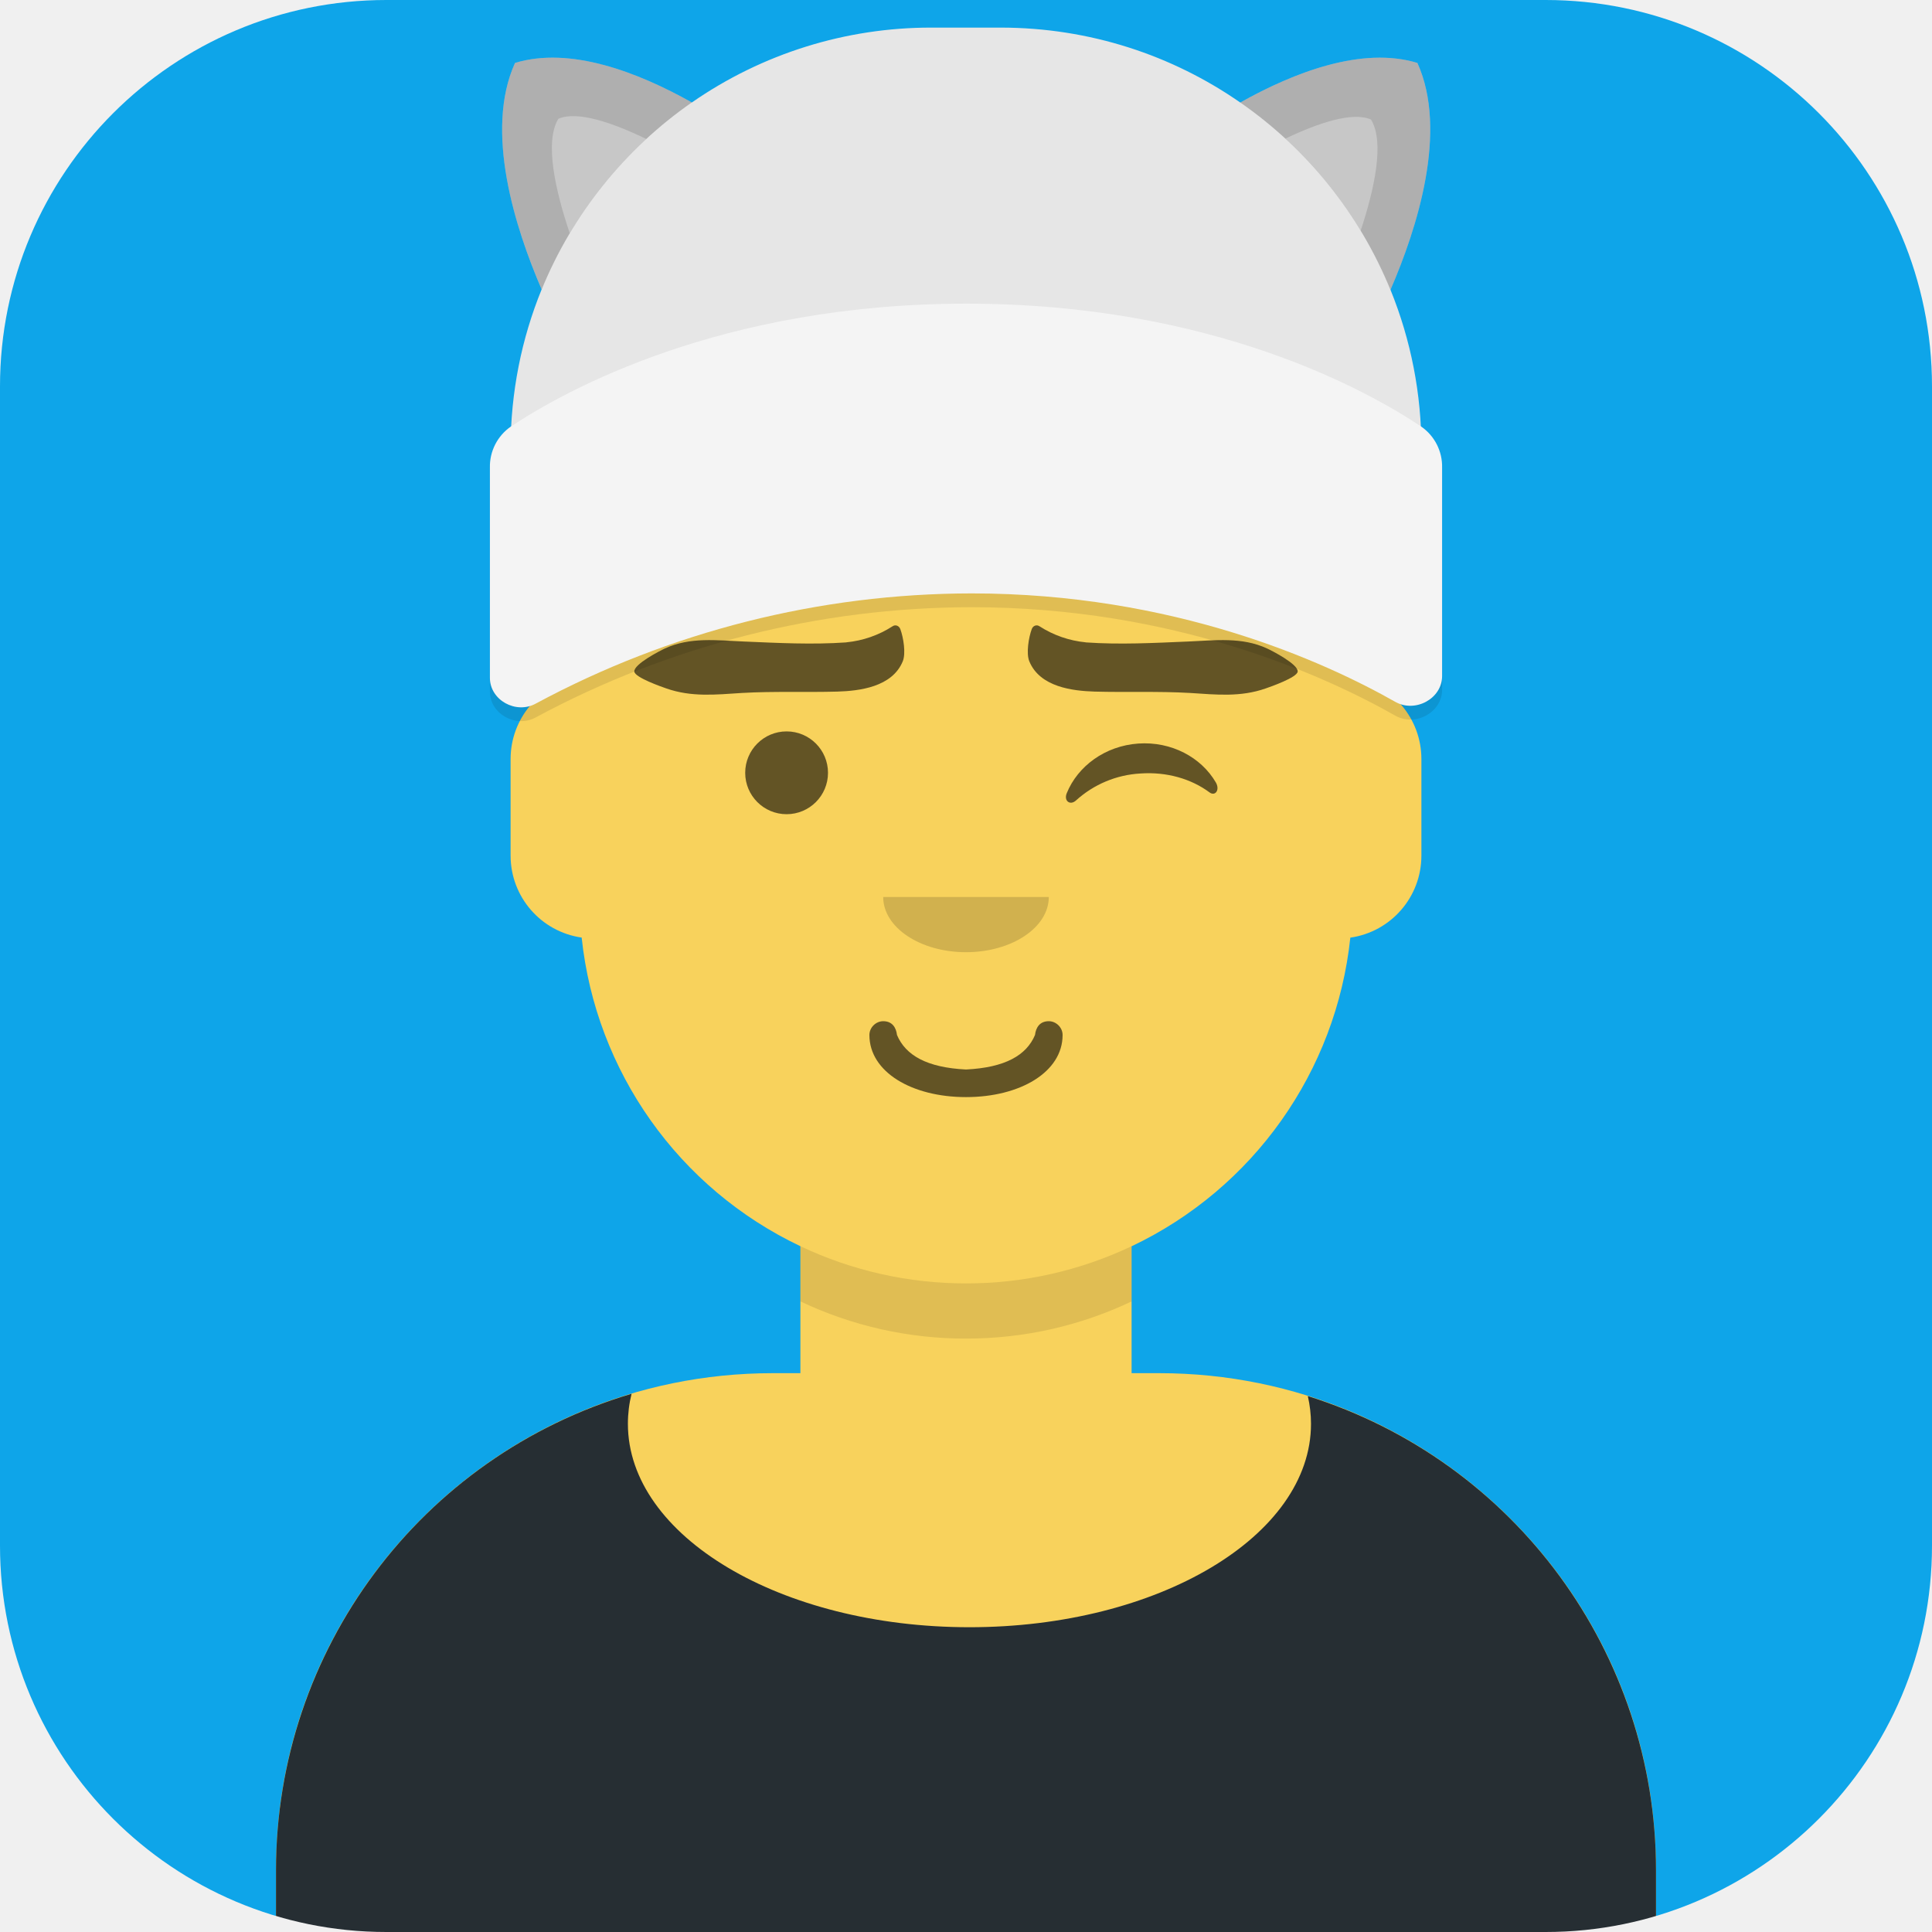
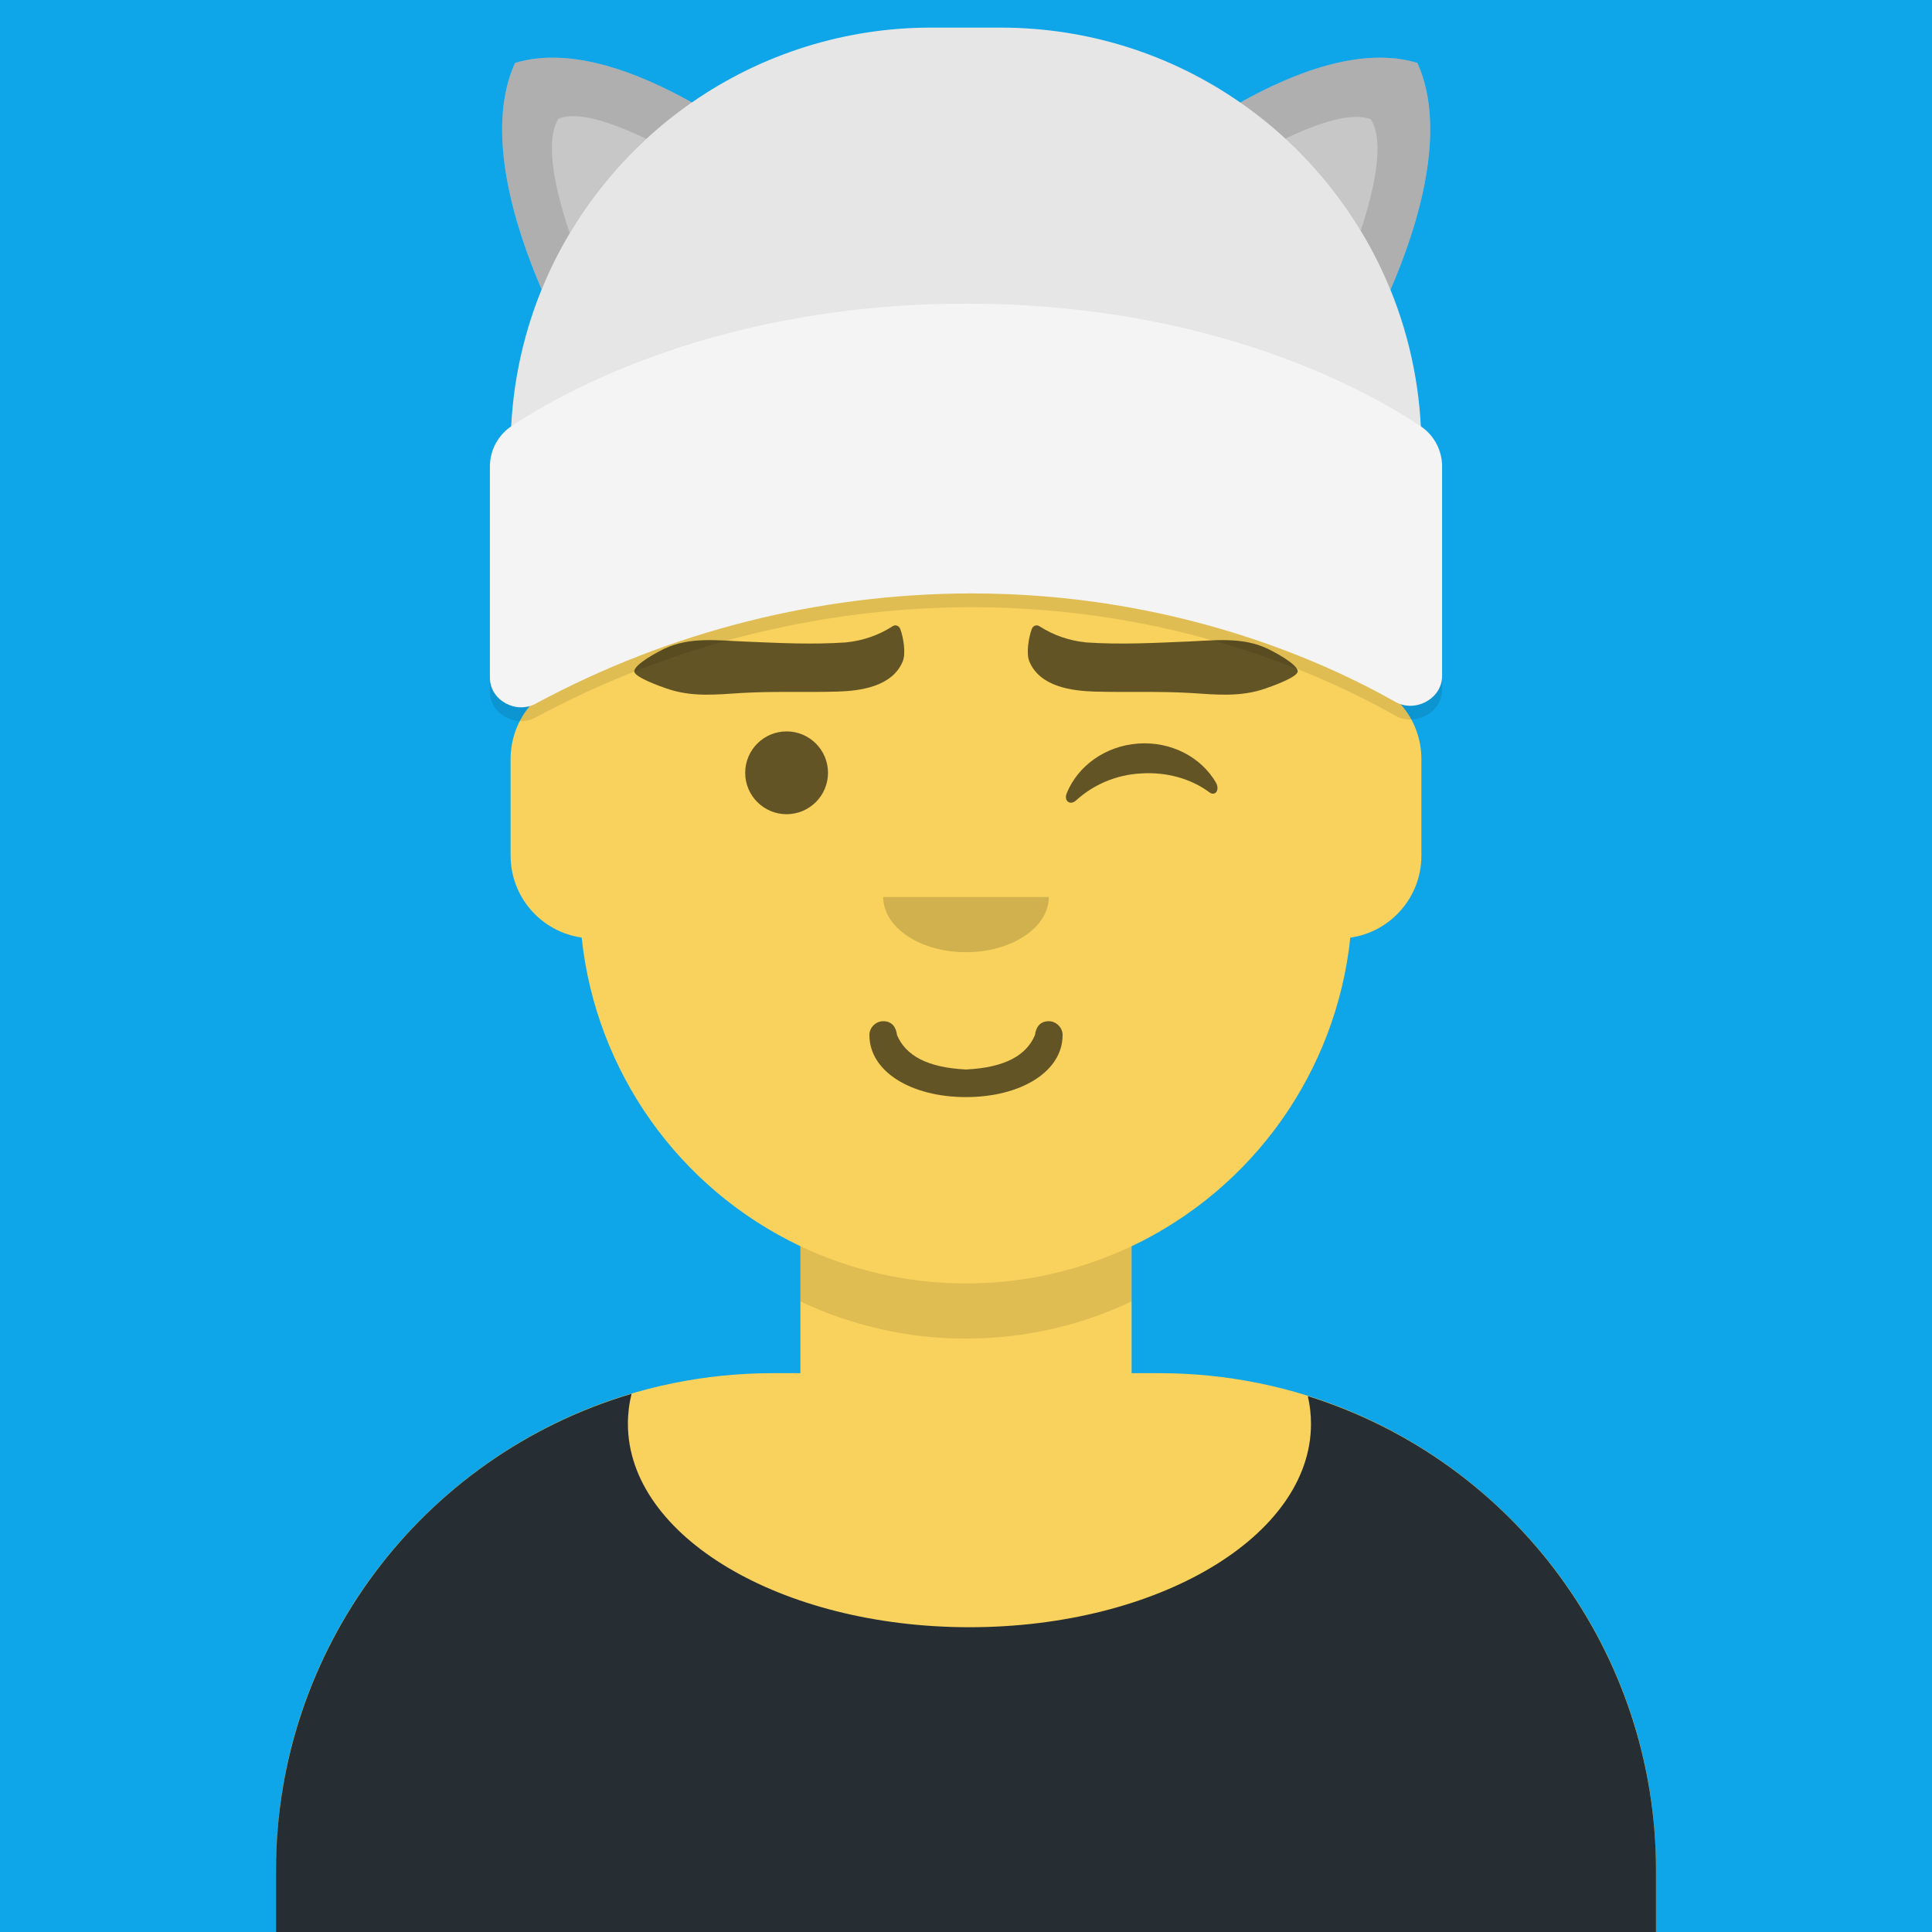
<svg xmlns="http://www.w3.org/2000/svg" viewBox="0 0 280 280" fill="none" shape-rendering="auto">
  <mask id="viewboxMask">
-     <rect width="280" height="280" rx="56" ry="56" x="0" y="0" fill="#fff" />
+     <rect width="280" height="280" rx="0" ry="0" x="0" y="0" fill="#fff" />
  </mask>
  <g mask="url(#viewboxMask)">
    <rect fill="#0ea5e9" width="280" height="280" x="0" y="0" />
    <g transform="translate(8)">
      <path d="M132 36a56 56 0 0 0-56 56v6.17A12 12 0 0 0 66 110v14a12 12 0 0 0 10.3 11.88 56.04 56.04 0 0 0 31.7 44.73v18.4h-4a72 72 0 0 0-72 72v9h200v-9a72 72 0 0 0-72-72h-4v-18.39a56.04 56.04 0 0 0 31.7-44.73A12 12 0 0 0 198 124v-14a12 12 0 0 0-10-11.83V92a56 56 0 0 0-56-56Z" fill="#f8d25c" />
      <path d="M108 180.61v8a55.79 55.79 0 0 0 24 5.39c8.59 0 16.73-1.93 24-5.39v-8a55.79 55.79 0 0 1-24 5.39 55.79 55.79 0 0 1-24-5.39Z" fill="#000" fill-opacity=".1" />
      <g transform="translate(0 170)">
        <path d="M132.5 65.83c27.34 0 49.5-13.2 49.5-29.48 0-1.37-.16-2.7-.46-4.02A72.03 72.03 0 0 1 232 101.05V110H32v-8.95A72.03 72.03 0 0 1 83.53 32a18 18 0 0 0-.53 4.35c0 16.28 22.16 29.48 49.5 29.48Z" fill="#262e33" />
      </g>
      <g transform="translate(78 134)">
        <path d="M40 16c0 5.37 6.16 9 14 9s14-3.63 14-9c0-1.1-.95-2-2-2-1.3 0-1.87.9-2 2-1.24 2.94-4.32 4.72-10 5-5.68-.28-8.76-2.06-10-5-.13-1.1-.7-2-2-2-1.05 0-2 .9-2 2Z" fill="#000" fill-opacity=".6" />
      </g>
      <g transform="translate(104 122)">
        <path fill-rule="evenodd" clip-rule="evenodd" d="M16 8c0 4.42 5.37 8 12 8s12-3.58 12-8" fill="#000" fill-opacity=".16" />
      </g>
      <g transform="translate(76 90)">
        <g fill="#000" fill-opacity=".6">
          <path d="M36 22a6 6 0 1 1-12 0 6 6 0 0 1 12 0Z" />
          <path fill-rule="evenodd" clip-rule="evenodd" d="M70.6 24.96c1.59-3.92 5.55-6.86 10.37-7.2 4.8-.33 9.12 2 11.24 5.64.63 1.09-.1 2.06-.93 1.43-2.6-1.93-6.15-3-10-2.73A15.13 15.13 0 0 0 71.95 26c-.84.78-1.81.1-1.35-1.04Z" />
        </g>
      </g>
      <g transform="translate(76 82)">
        <path d="M38.66 11.1c-5 .35-9.92.08-14.92-.13-3.83-.16-7.72-.68-11.37 1.01-.7.32-4.53 2.28-4.44 3.35.07.85 3.93 2.2 4.63 2.44 3.67 1.29 7.18.9 10.95.66 4.64-.27 9.25-.07 13.87-.2 3.12-.1 7.92-.63 9.46-4.4.46-1.14.1-3.42-.36-4.66-.19-.5-.72-.69-1.13-.4a15.04 15.04 0 0 1-6.68 2.32ZM73.34 11.1c5 .35 9.92.08 14.92-.13 3.83-.16 7.72-.68 11.37 1.01.7.32 4.53 2.28 4.44 3.35-.07.85-3.93 2.2-4.63 2.44-3.67 1.29-7.18.9-10.95.66-4.63-.27-9.24-.07-13.86-.2-3.12-.1-7.92-.63-9.46-4.4-.46-1.14-.1-3.42.36-4.66.18-.5.72-.69 1.13-.4a15.04 15.04 0 0 0 6.68 2.32Z" fill-rule="evenodd" clip-rule="evenodd" fill="#000" fill-opacity=".6" />
      </g>
      <g transform="translate(-1)">
        <path d="M67 65c0-8.16 1.6-15.95 4.5-23.06-3.86-8.95-8.33-22.96-3.86-32.82 8-2.43 17.8 1.33 25.63 5.73A60.72 60.72 0 0 1 128 4h10c12.91 0 24.9 4.01 34.75 10.86 7.84-4.4 17.66-8.17 25.67-5.74 4.47 9.88-.03 23.94-3.9 32.88A60.83 60.83 0 0 1 199 65v8H67v-8Z" fill="#e6e6e6" />
        <path d="M194.52 42c3.87-8.94 8.37-23 3.9-32.88-8.01-2.43-17.83 1.34-25.66 5.74A61.21 61.21 0 0 1 194.51 42ZM93.27 14.85c-7.83-4.4-17.63-8.16-25.63-5.73-4.47 9.86 0 23.87 3.87 32.82 4.5-11 12.12-20.4 21.76-27.1Z" fill="#000" fill-opacity=".24" />
        <path d="M190.2 33.42c1.99-6 3.5-12.86 1.49-16.1-2.67-1.16-7.59.47-12.4 2.77a61.28 61.28 0 0 1 10.9 13.33ZM86.66 20.14c-4.92-2.38-10-4.11-12.73-2.93-2.06 3.33-.42 10.47 1.64 16.59a61.28 61.28 0 0 1 11.1-13.66Z" fill="#fff" fill-opacity=".3" />
        <path fill-rule="evenodd" clip-rule="evenodd" d="M64 69.77a7.05 7.05 0 0 1 3.05-5.96c7.8-5.18 30.42-17.8 66.02-17.8 35.6 0 58.14 12.62 65.9 17.81a7.04 7.04 0 0 1 3.03 5.95v30.2c0 3.3-3.9 5.38-6.78 3.75C184.84 97.83 163.1 88 133.8 88a133.57 133.57 0 0 0-63.17 15.98c-2.85 1.56-6.63-.5-6.63-3.75V69.77Z" fill="#000" fill-opacity=".1" />
        <path fill-rule="evenodd" clip-rule="evenodd" d="M64 67.77a7.05 7.05 0 0 1 3.05-5.96c7.8-5.18 30.42-17.8 66.02-17.8 35.6 0 58.14 12.62 65.9 17.81a7.04 7.04 0 0 1 3.03 5.95v30.2c0 3.3-3.9 5.38-6.78 3.75C184.84 95.83 163.1 86 133.8 86a133.57 133.57 0 0 0-63.17 15.98c-2.85 1.56-6.63-.5-6.63-3.75V67.77Z" fill="#F4F4F4" />
      </g>
      <g transform="translate(49 72)" />
      <g transform="translate(62 42)" />
    </g>
  </g>
</svg>
